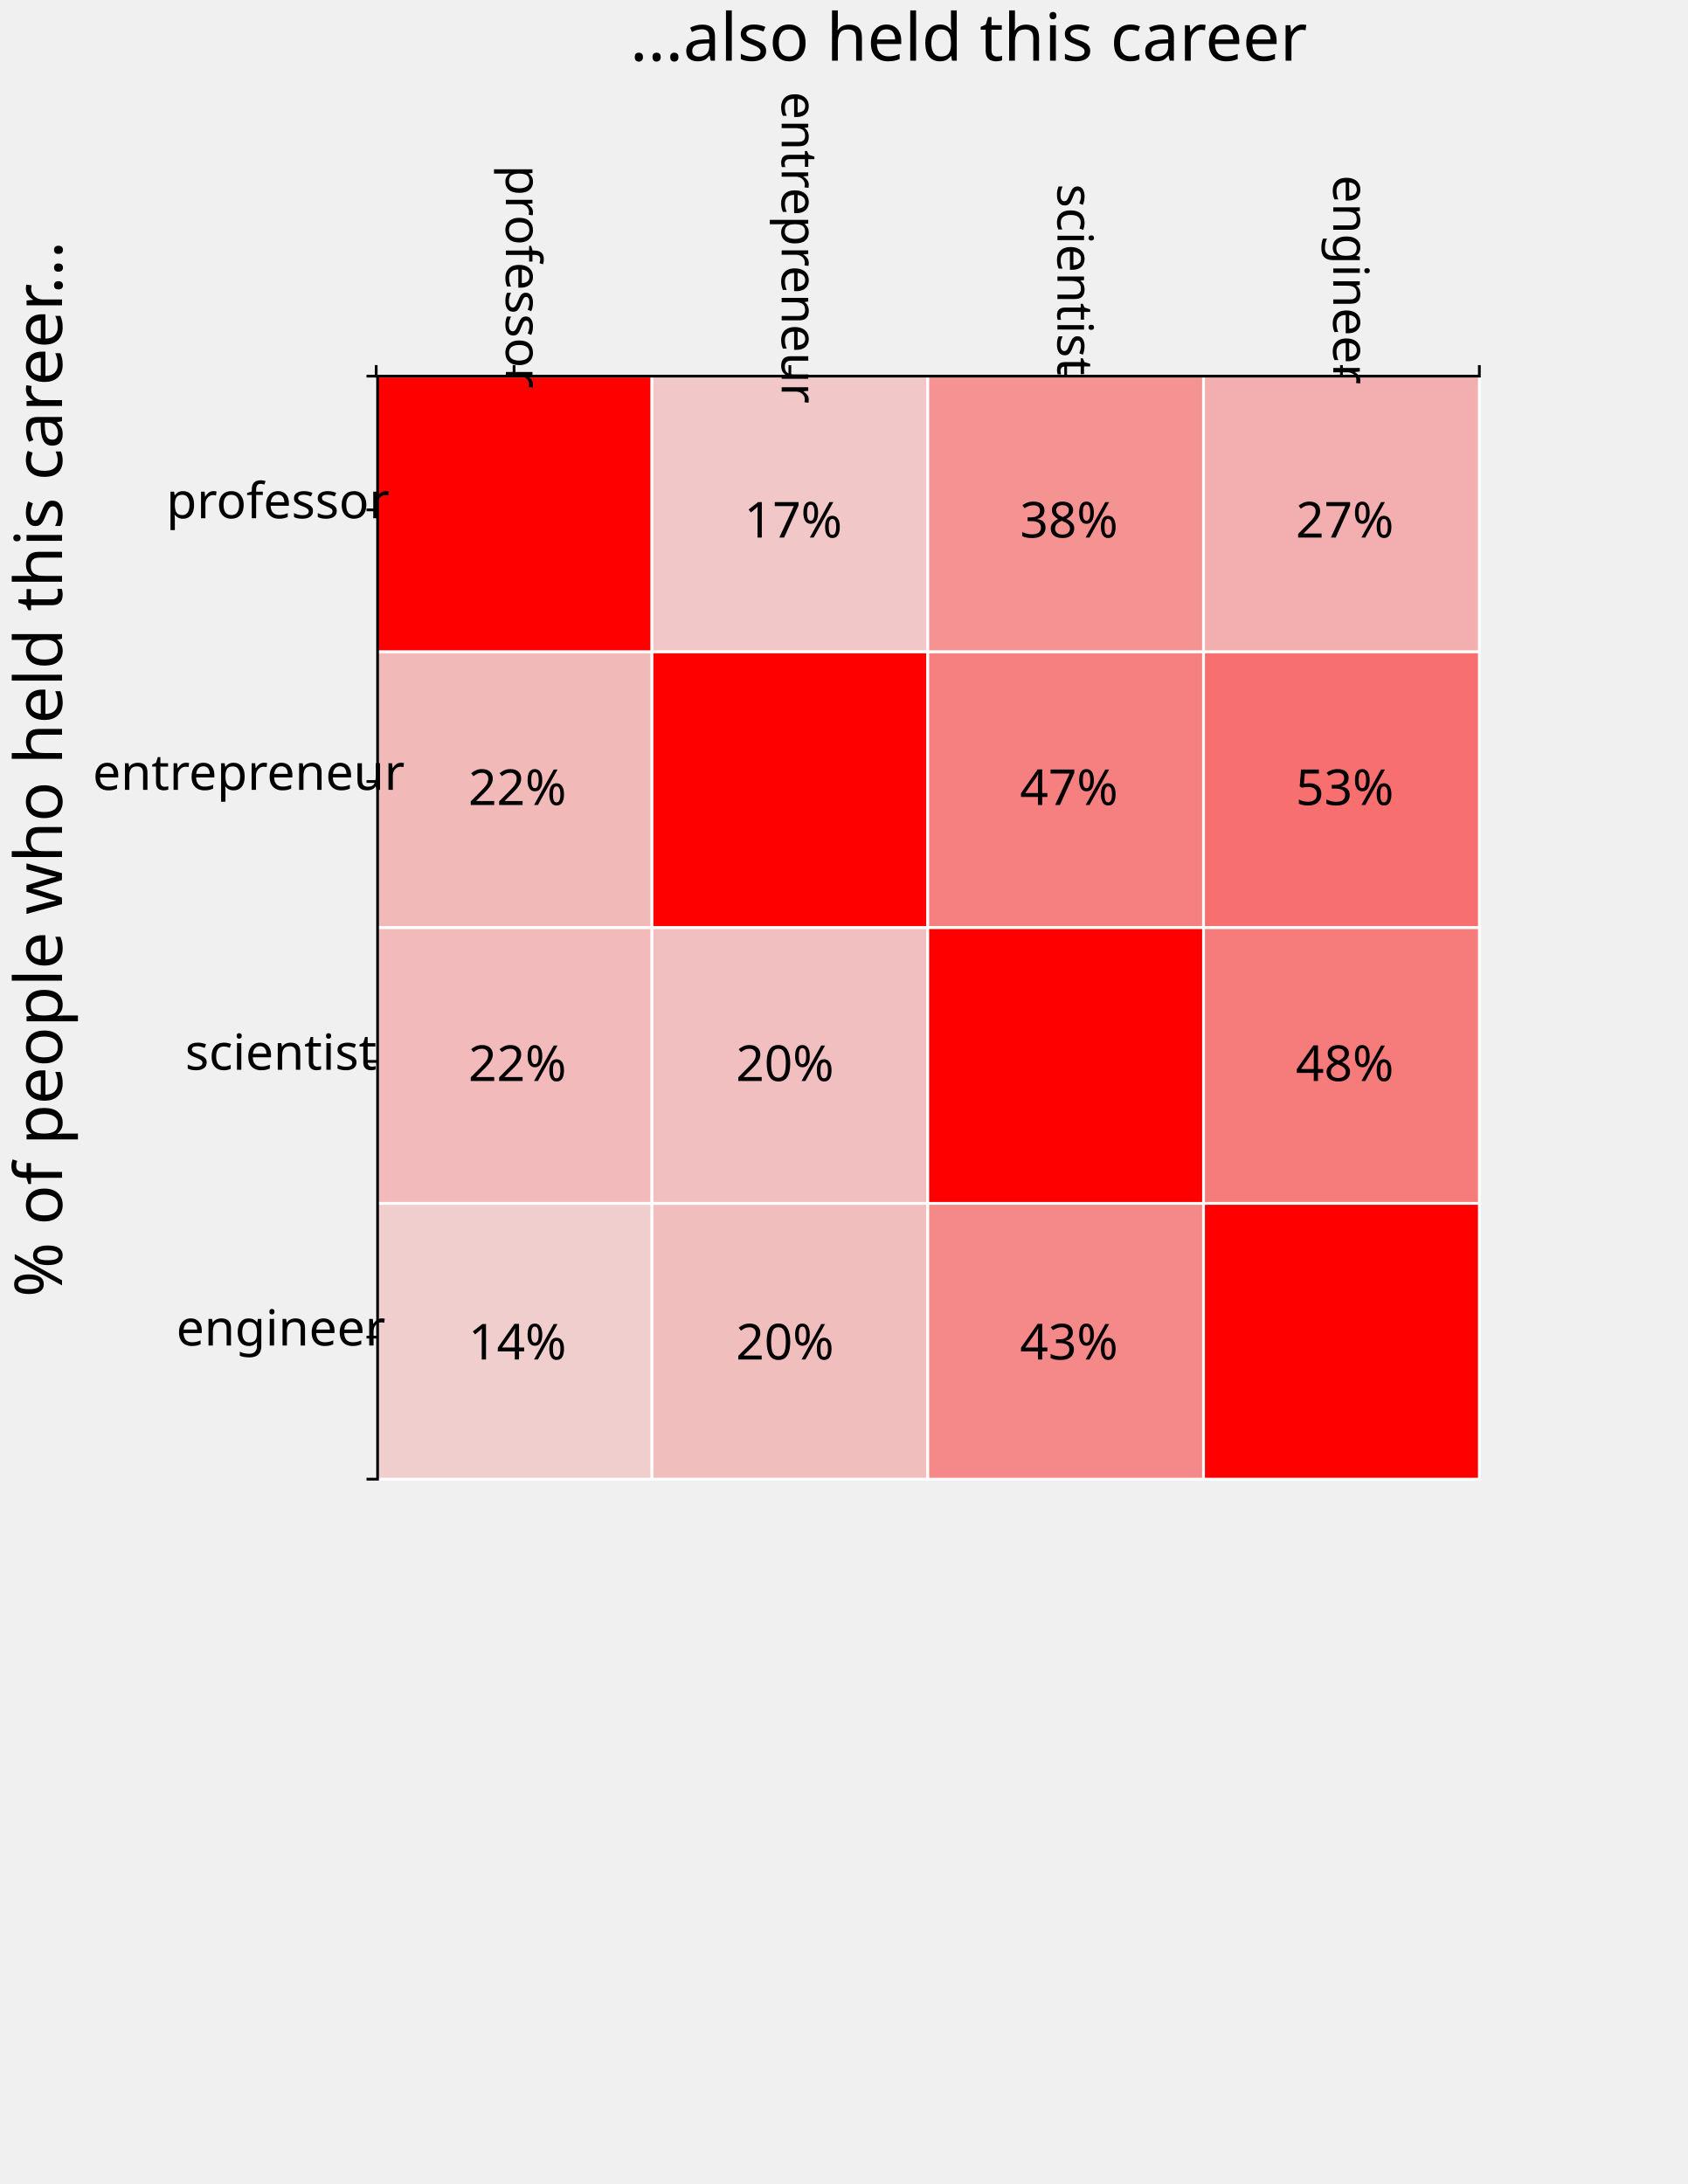
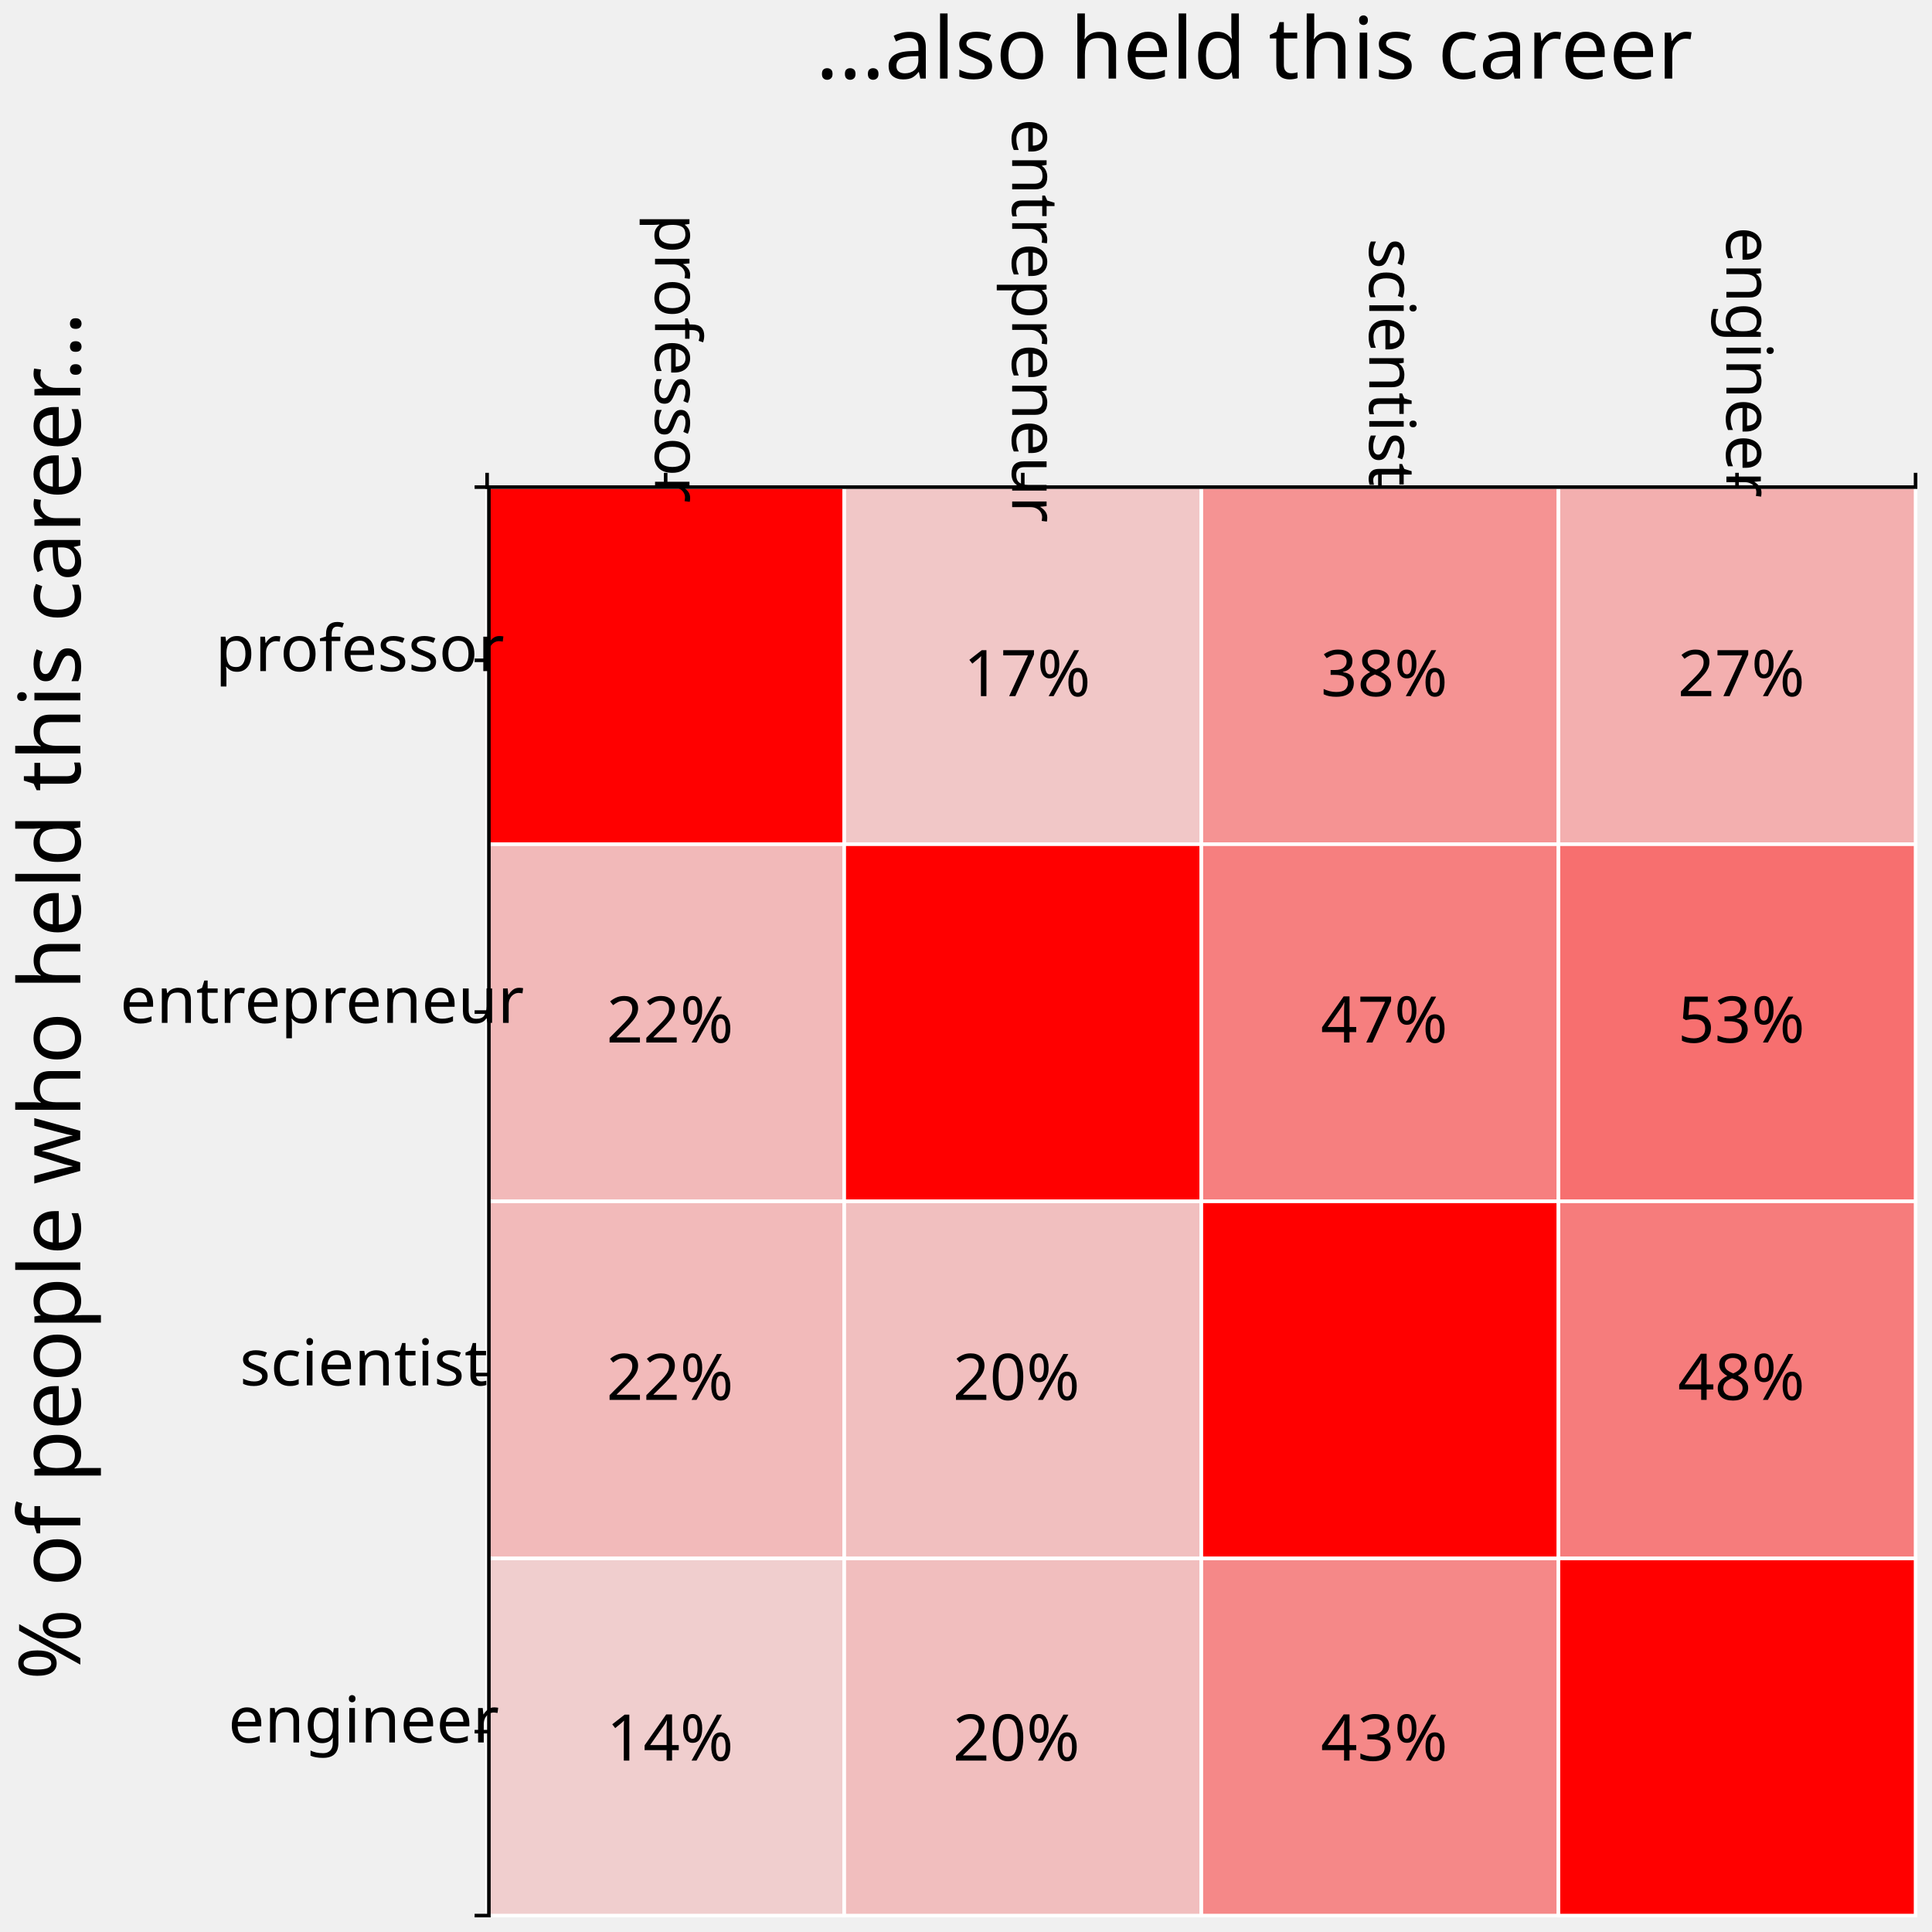
- <svg xmlns="http://www.w3.org/2000/svg" xmlns:html="http://www.w3.org/1999/xhtml" version="1.1" id="Layer_1" x="0px" y="0px" viewBox="0 0 612 792" style="enable-background:new 0 0 612 792;" xml:space="preserve">
+ <svg xmlns="http://www.w3.org/2000/svg" xmlns:html="http://www.w3.org/1999/xhtml" version="1.1" id="Layer_1" x="0px" y="0px" viewBox="0 0 541 541" style="enable-background:new 0 0 541 541;" xml:space="preserve">
  <style type="text/css">
	.st0{fill:#EEEEEE;}
	.st1{fill:#FF0000;stroke:#FFFFFF;}
	.st2{fill:#FF0000;fill-opacity:0.166;stroke:#FFFFFF;}
	.st3{fill:#FF0000;fill-opacity:0.385;stroke:#FFFFFF;}
	.st4{fill:#FF0000;fill-opacity:0.267;stroke:#FFFFFF;}
	.st5{fill:#FF0000;fill-opacity:0.223;stroke:#FFFFFF;}
	.st6{fill:#FF0000;fill-opacity:0.467;stroke:#FFFFFF;}
	.st7{fill:#FF0000;fill-opacity:0.533;stroke:#FFFFFF;}
	.st8{fill:#FF0000;fill-opacity:0.22;stroke:#FFFFFF;}
	.st9{fill:#FF0000;fill-opacity:0.199;stroke:#FFFFFF;}
	.st10{fill:#FF0000;fill-opacity:0.477;stroke:#FFFFFF;}
	.st11{fill:#FF0000;fill-opacity:0.136;stroke:#FFFFFF;}
	.st12{fill:#FF0000;fill-opacity:0.203;stroke:#FFFFFF;}
	.st13{fill:#FF0000;fill-opacity:0.426;stroke:#FFFFFF;}
	.st14{fill:none;stroke:#000000;}
	.st15{font-family:'AGaramondPro-Regular';}
	.st16{font-size:18px;}
	.st17{font-family:'AGaramondPro-Bold';}
	.st18{font-size:24px;}
</style>
  <html:defs>
    <html:style type="text/css">
		
.tick line { shape-rendering: crispedges; stroke: rgb(0, 0, 0); }
line.minor { stroke: rgb(119, 119, 119); stroke-dasharray: 2, 2; }
path.domain { fill: none; stroke: black; }
.background { fill: rgb(238, 238, 238); }
+ 			
			
	</html:style>
  </html:defs>
  <rect x="136.4" y="136.4" class="st0" width="400" height="400" />
  <g id="adjacencyG" transform="translate(100,100)">
    <rect x="36.4" y="36.4" class="st1" width="100" height="100" />
    <rect x="136.4" y="36.4" class="st2" width="100" height="100" />
    <rect x="236.4" y="36.4" class="st3" width="100" height="100" />
    <rect x="336.4" y="36.4" class="st4" width="100" height="100" />
    <rect x="36.4" y="136.4" class="st5" width="100" height="100" />
    <rect x="136.4" y="136.4" class="st1" width="100" height="100" />
    <rect x="236.4" y="136.4" class="st6" width="100" height="100" />
    <rect x="336.4" y="136.4" class="st7" width="100" height="100" />
    <rect x="36.4" y="236.4" class="st8" width="100" height="100" />
    <rect x="136.4" y="236.4" class="st9" width="100" height="100" />
    <rect x="236.4" y="236.4" class="st1" width="100" height="100" />
    <rect x="336.4" y="236.4" class="st10" width="100" height="100" />
    <rect x="36.4" y="336.4" class="st11" width="100" height="100" />
    <rect x="136.4" y="336.4" class="st12" width="100" height="100" />
    <rect x="236.4" y="336.4" class="st13" width="100" height="100" />
    <rect x="336.4" y="336.4" class="st1" width="100" height="100" />
    <g>
      <g transform="translate(50,0)">
        <line class="st14" x1="36.4" y1="36.4" x2="36.4" y2="32.4" />
        <text transform="matrix(6.123234e-17 1 -1 6.123234e-17 33.4277 -40.1421)" class="st15 st16">professor</text>
      </g>
      <g transform="translate(150,0)">
        <line class="st14" x1="36.4" y1="36.4" x2="36.4" y2="32.4" />
        <text transform="matrix(6.123234e-17 1 -1 6.123234e-17 33.4277 -66.7993)" class="st15 st16">entrepreneur</text>
      </g>
      <g transform="translate(250,0)">
        <line class="st14" x1="36.4" y1="36.4" x2="36.4" y2="32.4" />
        <text transform="matrix(6.123234e-17 1 -1 6.123234e-17 33.4277 -33.3022)" class="st15 st16">scientist</text>
      </g>
      <g transform="translate(350,0)">
        <line class="st14" x1="36.4" y1="36.4" x2="36.4" y2="32.4" />
        <text transform="matrix(6.123234e-17 1 -1 6.123234e-17 33.4277 -36.5063)" class="st15 st16">engineer</text>
      </g>
      <path class="st14" d="M36.4,32.4v4h400v-4" />
    </g>
    <g>
      <g transform="translate(50,0)">
        <line class="st14" x1="-13.1" y1="84.9" x2="-17.1" y2="84.9" />
        <text transform="matrix(1 0 0 1 -89.708 87.9285)" class="st15 st16">professor</text>
      </g>
      <g transform="translate(150,0)">
        <line class="st14" x1="-113.1" y1="183.4" x2="-117.1" y2="183.4" />
        <text transform="matrix(1 0 0 1 -216.3652 186.4282)" class="st15 st16">entrepreneur</text>
      </g>
      <g transform="translate(250,0)">
        <line class="st14" x1="-213.1" y1="284.9" x2="-217.1" y2="284.9" />
        <text transform="matrix(1 0 0 1 -282.8682 287.9285)" class="st15 st16">scientist</text>
      </g>
      <g transform="translate(350,0)">
        <line class="st14" x1="-313.1" y1="384.9" x2="-317.1" y2="384.9" />
        <text transform="matrix(1 0 0 1 -386.0723 387.9285)" class="st15 st16">engineer</text>
      </g>
      <path class="st14" d="M32.9,436.4h4v-400h-4" />
    </g>
    <text transform="matrix(1 0 0 1 128.4282 -78)" class="st17 st18">...also held this career</text>
    <text transform="matrix(6.123234e-17 -1 1 6.123234e-17 -77.5068 370.4277)" class="st17 st18">% of people who held this career...</text>
  </g>
  <text transform="matrix(1 0 0 1 269.8325 194.9282)" class="st15 st16">17%</text>
  <text transform="matrix(1 0 0 1 369.8325 194.9282)" class="st15 st16">38%</text>
  <text transform="matrix(1 0 0 1 469.833 194.9282)" class="st15 st16">27%</text>
  <text transform="matrix(1 0 0 1 169.8325 291.9282)" class="st15 st16">22%</text>
  <text transform="matrix(1 0 0 1 369.8325 291.9282)" class="st15 st16">47%</text>
  <text transform="matrix(1 0 0 1 469.833 291.9282)" class="st15 st16">53%</text>
  <text transform="matrix(1 0 0 1 169.8325 392)" class="st15 st16">22%</text>
  <text transform="matrix(1 0 0 1 266.8325 392)" class="st15 st16">20%</text>
  <text transform="matrix(1 0 0 1 469.833 392)" class="st15 st16">48%</text>
  <text transform="matrix(1 0 0 1 169.8325 493)" class="st15 st16">14%</text>
  <text transform="matrix(1 0 0 1 266.8325 493)" class="st15 st16">20%</text>
  <text transform="matrix(1 0 0 1 369.8325 493)" class="st15 st16">43%</text>
</svg>
